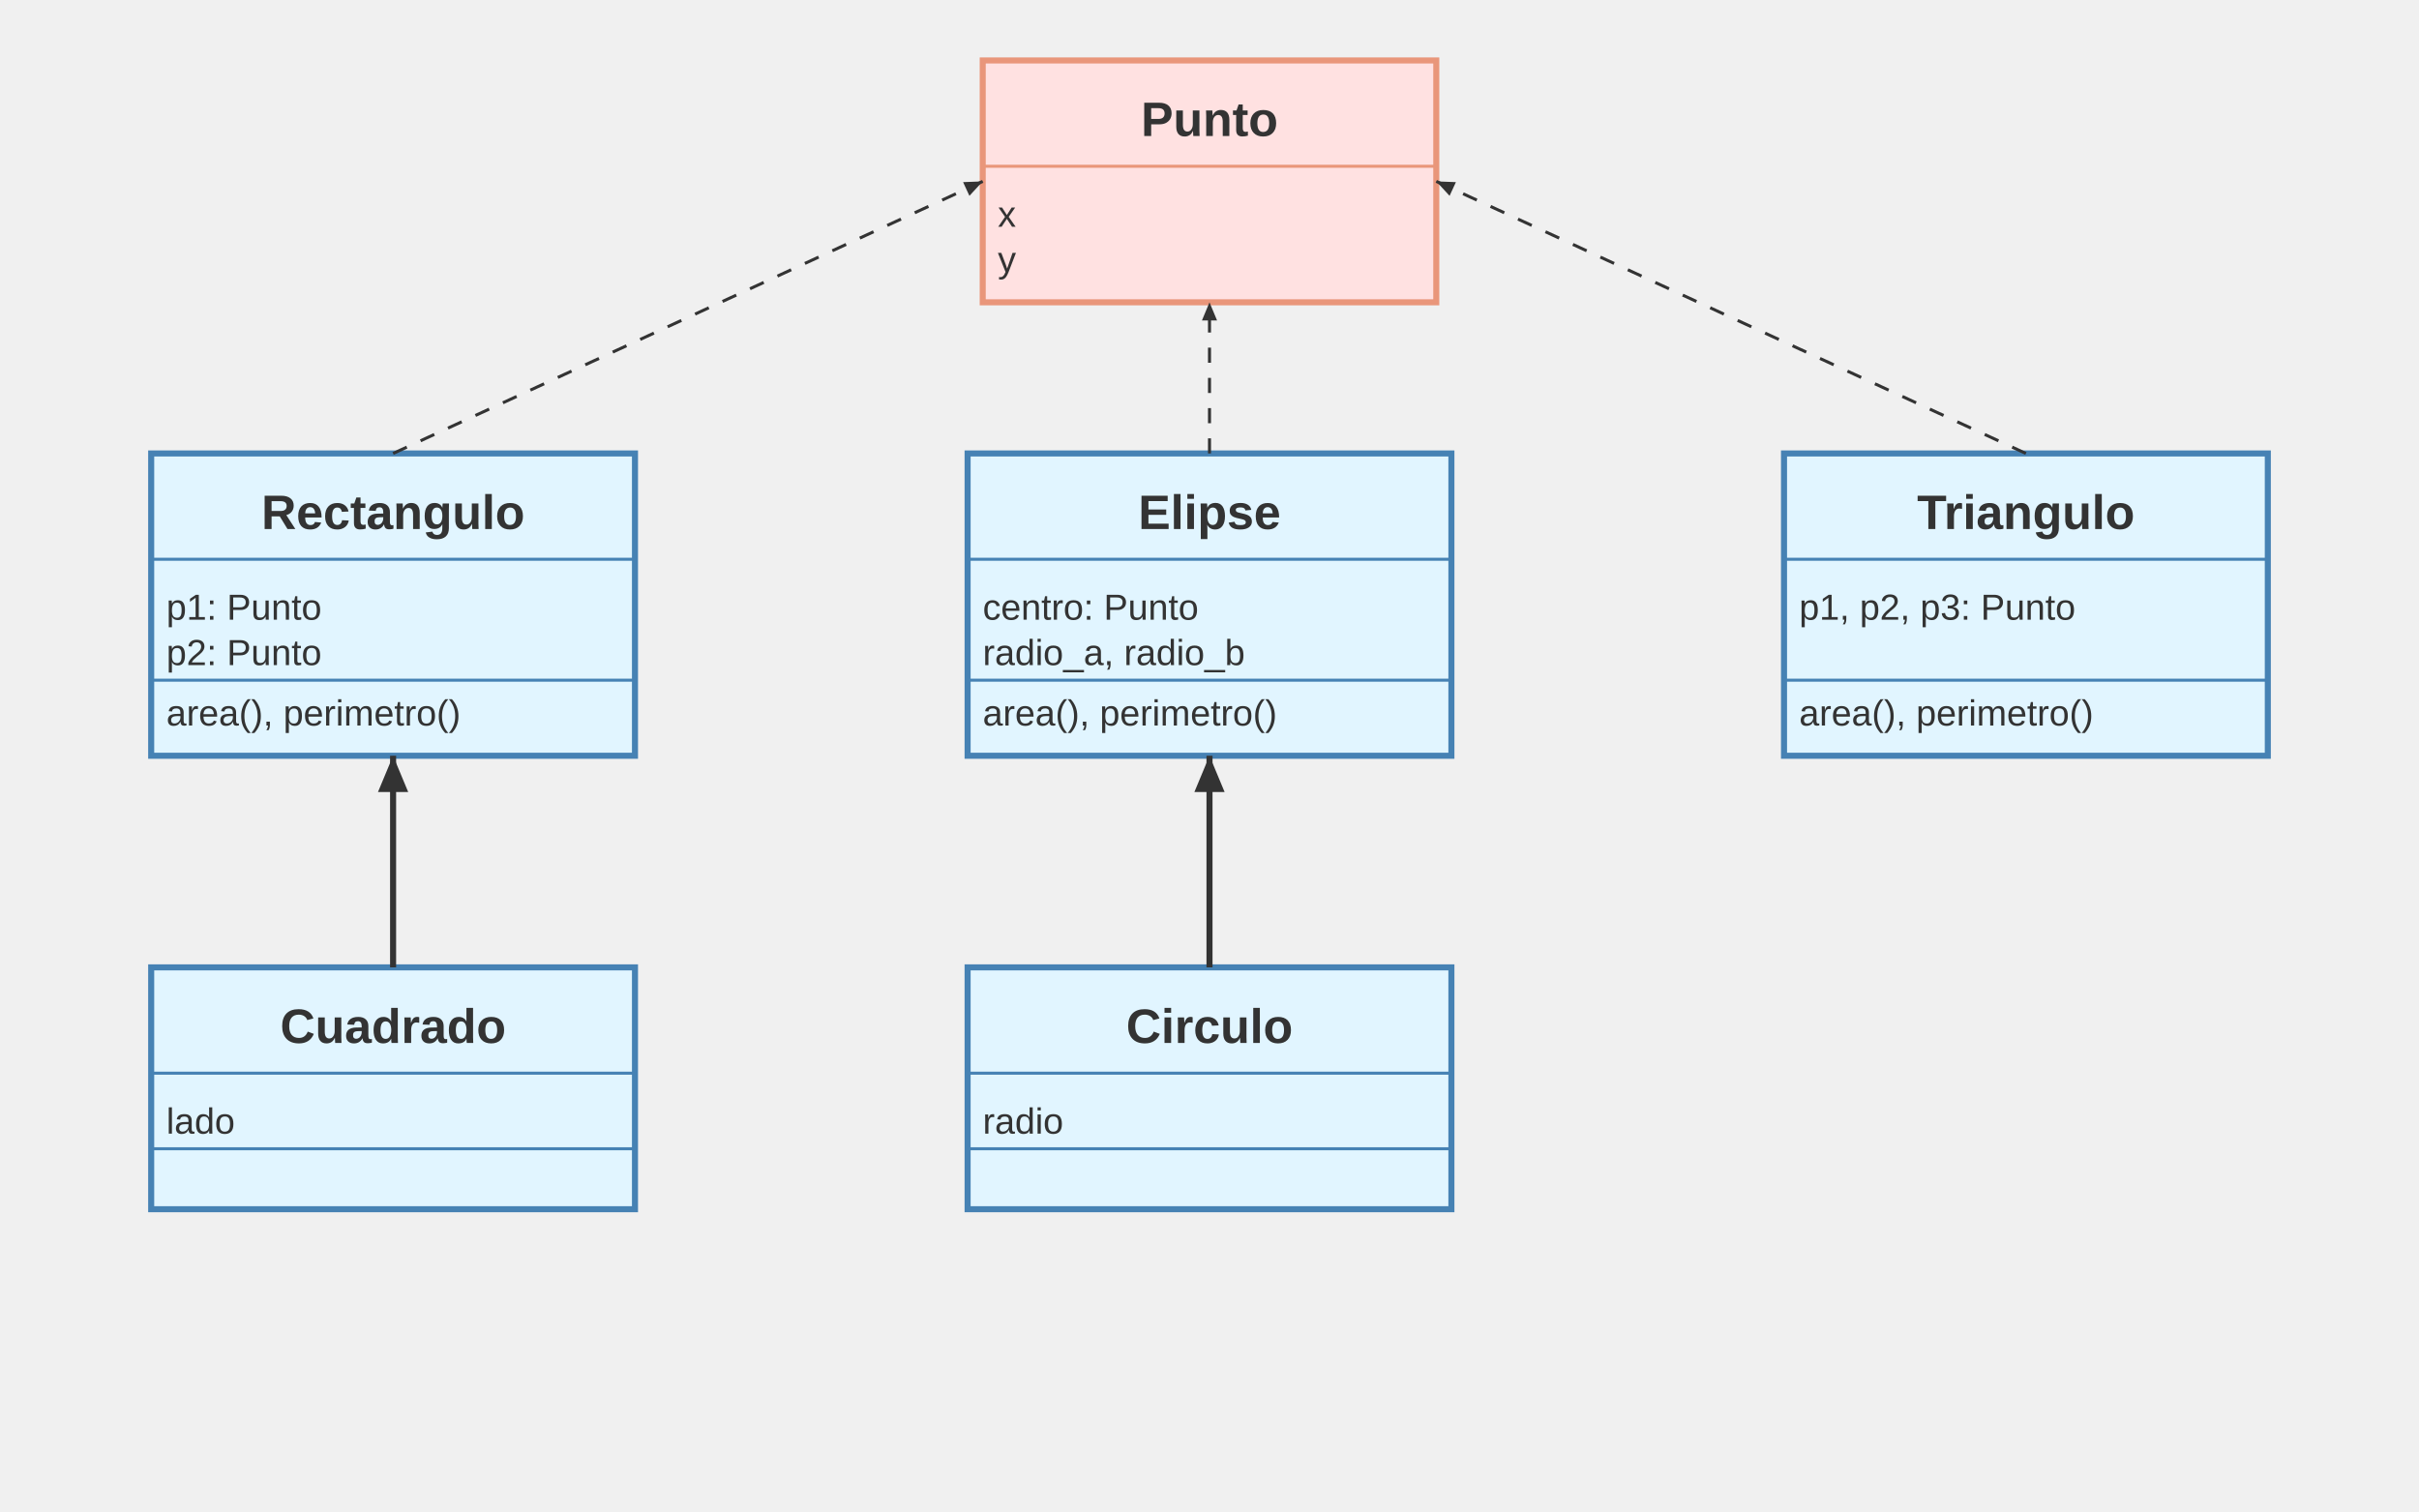
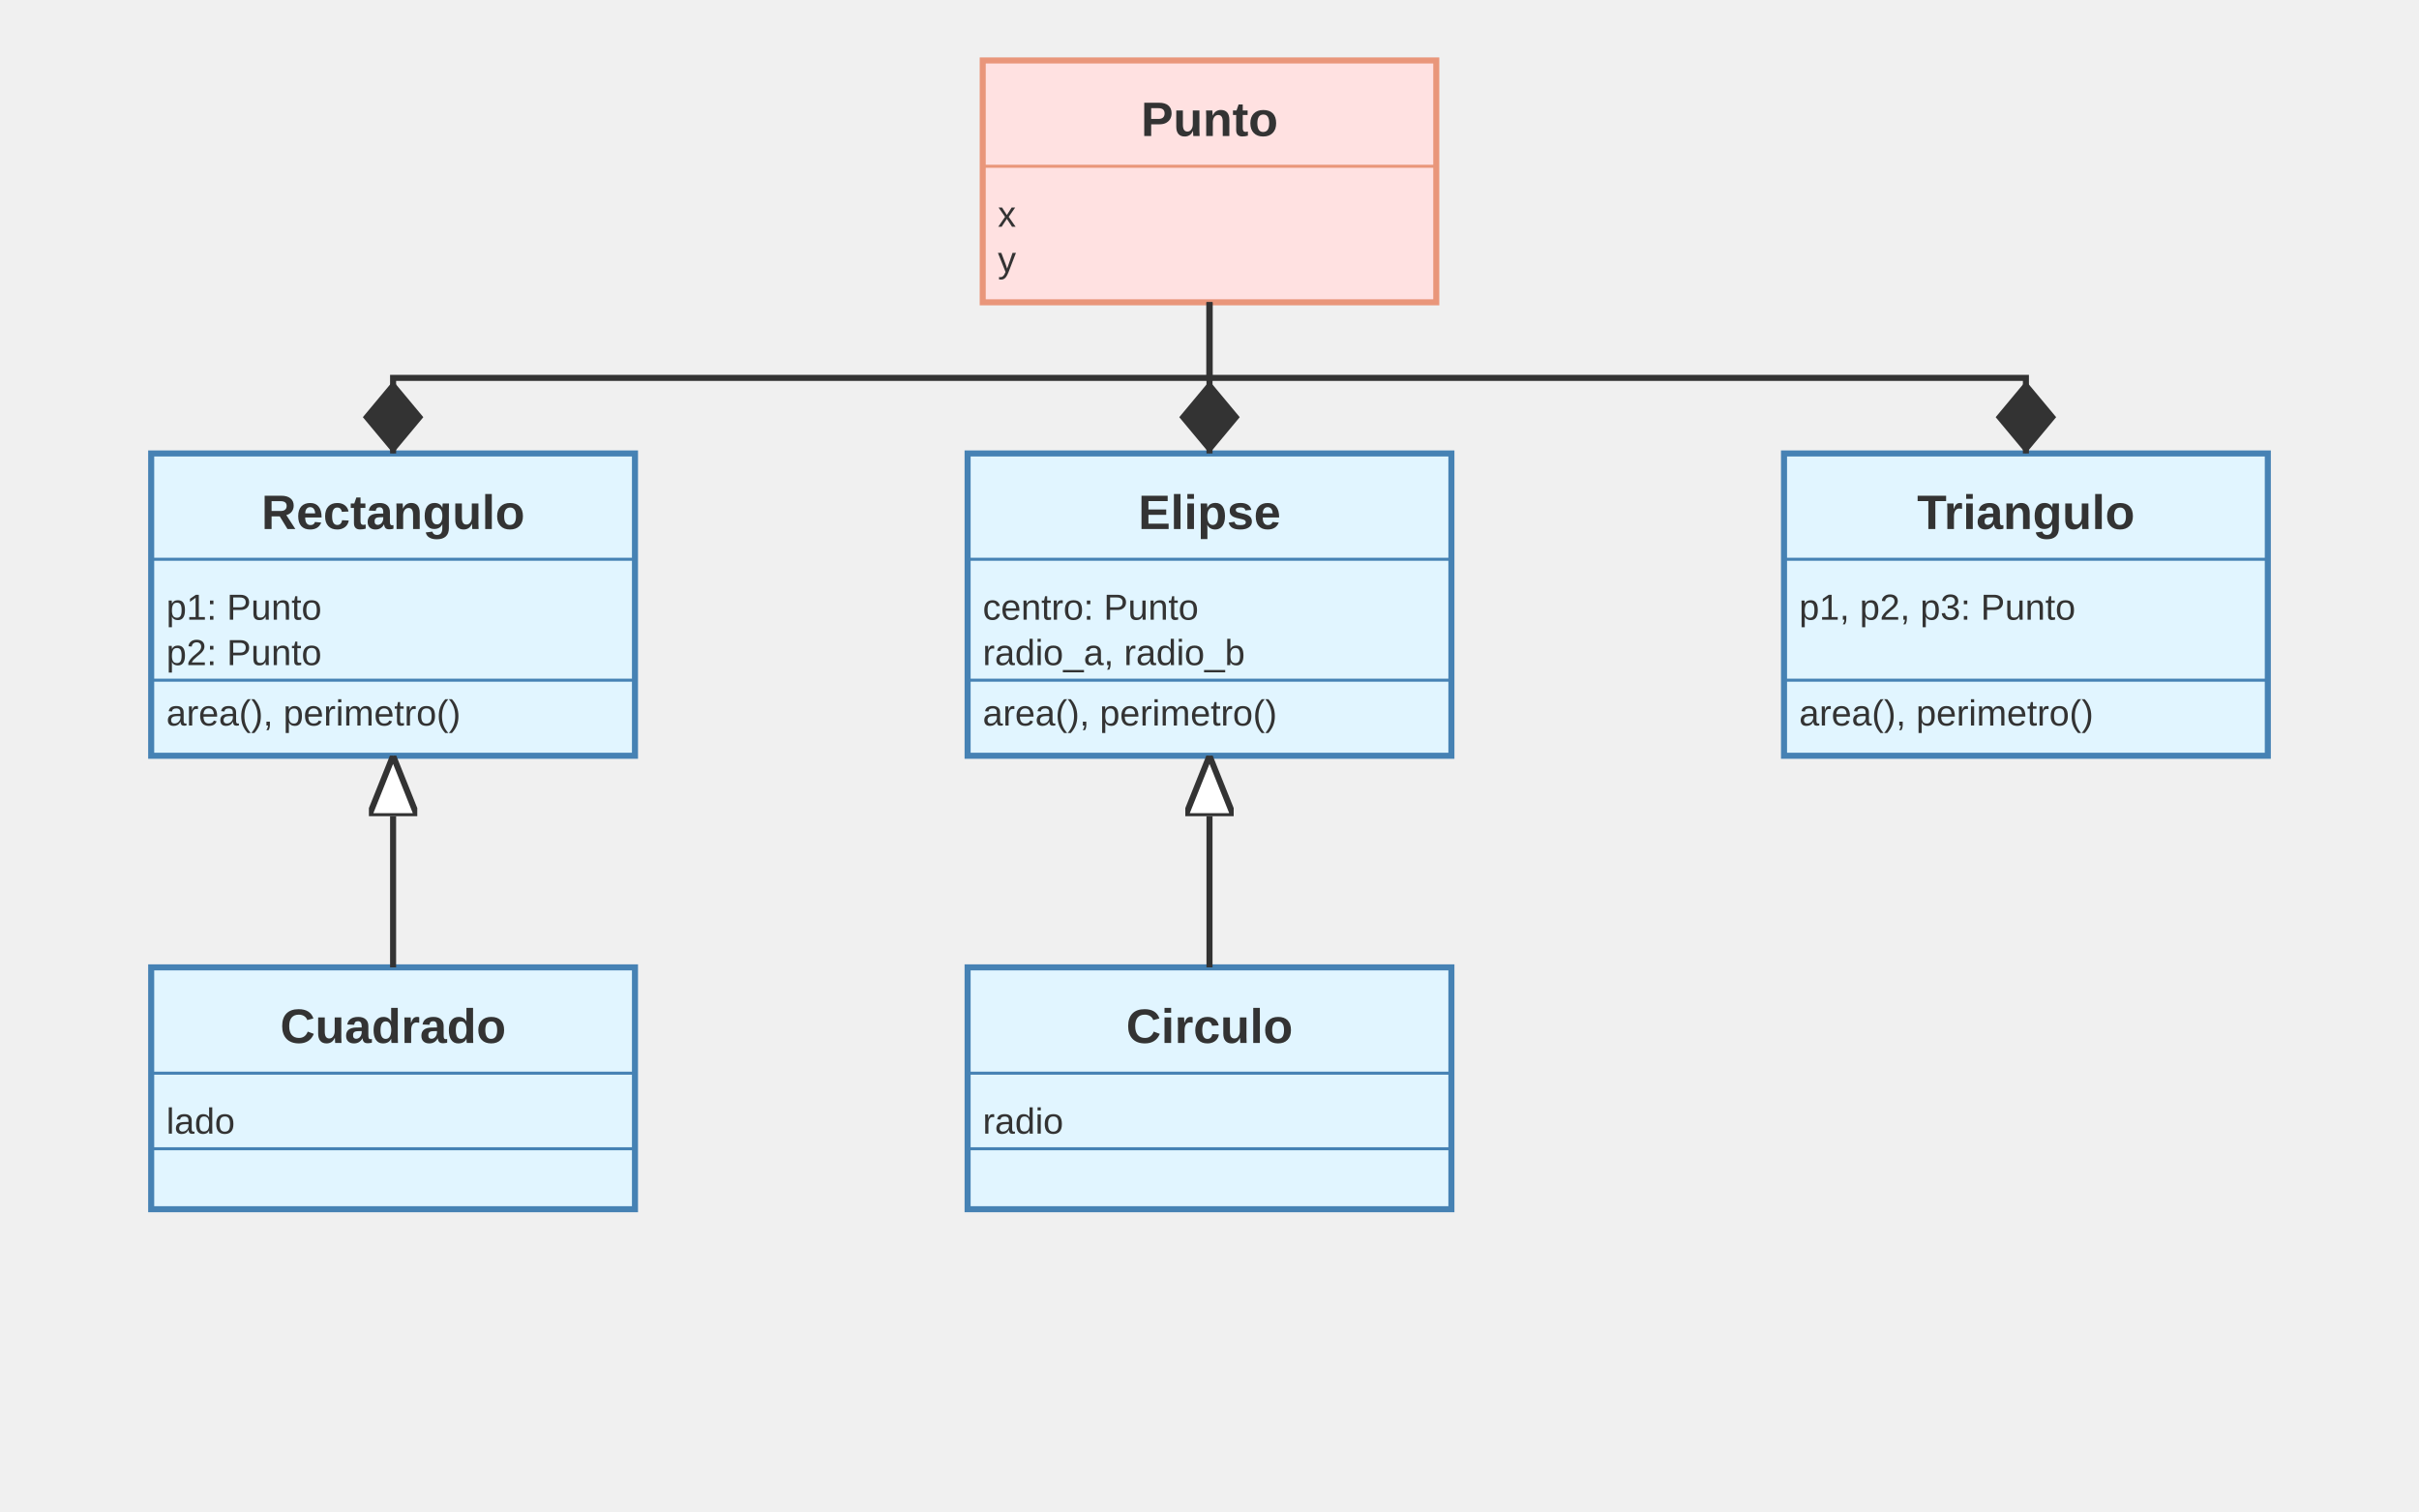
<svg xmlns="http://www.w3.org/2000/svg" viewBox="0 0 800 500">
  <defs>
-     <marker id="arrowhead" markerWidth="6" markerHeight="5" refX="6" refY="2.5" orient="auto">
-       <polygon points="0 0, 6 2.5, 0 5" fill="#333333" />
+     <marker id="arrowhead" markerWidth="10" markerHeight="8" refX="10" refY="4" orient="auto">
+       <polygon points="0 0, 10 4, 0 8" fill="#ffffff" stroke="#333333" stroke-width="1" />
    </marker>
-     <marker id="diamond" markerWidth="6" markerHeight="5" refX="6" refY="2.5" orient="auto">
-       <polygon points="0 0, 6 2.5, 0 5" fill="#ffffff" stroke="#333333" stroke-width="1" />
+     <marker id="diamond" markerWidth="12" markerHeight="10" refX="12" refY="5" orient="auto">
+       <polygon points="0 5, 6 0, 12 5, 6 10" fill="#333333" stroke="none" />
    </marker>
  </defs>
  <g transform="translate(325, 20)">
    <rect x="0" y="0" width="150" height="80" fill="#ffe1e1" stroke="#e9967a" stroke-width="2" />
    <text x="75" y="25" font-family="Arial" font-size="16" font-weight="bold" fill="#333333" text-anchor="middle">Punto</text>
    <line x1="0" y1="35" x2="150" y2="35" stroke="#e9967a" stroke-width="1" />
    <text x="5" y="55" font-family="Arial" font-size="12" fill="#333333">x</text>
    <text x="5" y="70" font-family="Arial" font-size="12" fill="#333333">y</text>
  </g>
  <g transform="translate(50, 150)">
    <rect x="0" y="0" width="160" height="100" fill="#e1f5ff" stroke="#4682b4" stroke-width="2" />
    <text x="80" y="25" font-family="Arial" font-size="16" font-weight="bold" fill="#333333" text-anchor="middle">Rectangulo</text>
    <line x1="0" y1="35" x2="160" y2="35" stroke="#4682b4" stroke-width="1" />
    <text x="5" y="55" font-family="Arial" font-size="12" fill="#333333">p1: Punto</text>
    <text x="5" y="70" font-family="Arial" font-size="12" fill="#333333">p2: Punto</text>
    <line x1="0" y1="75" x2="160" y2="75" stroke="#4682b4" stroke-width="1" />
    <text x="5" y="90" font-family="Arial" font-size="12" fill="#333333">area(), perimetro()</text>
  </g>
  <g transform="translate(320, 150)">
    <rect x="0" y="0" width="160" height="100" fill="#e1f5ff" stroke="#4682b4" stroke-width="2" />
    <text x="80" y="25" font-family="Arial" font-size="16" font-weight="bold" fill="#333333" text-anchor="middle">Elipse</text>
    <line x1="0" y1="35" x2="160" y2="35" stroke="#4682b4" stroke-width="1" />
    <text x="5" y="55" font-family="Arial" font-size="12" fill="#333333">centro: Punto</text>
    <text x="5" y="70" font-family="Arial" font-size="12" fill="#333333">radio_a, radio_b</text>
    <line x1="0" y1="75" x2="160" y2="75" stroke="#4682b4" stroke-width="1" />
    <text x="5" y="90" font-family="Arial" font-size="12" fill="#333333">area(), perimetro()</text>
  </g>
  <g transform="translate(590, 150)">
    <rect x="0" y="0" width="160" height="100" fill="#e1f5ff" stroke="#4682b4" stroke-width="2" />
    <text x="80" y="25" font-family="Arial" font-size="16" font-weight="bold" fill="#333333" text-anchor="middle">Triangulo</text>
    <line x1="0" y1="35" x2="160" y2="35" stroke="#4682b4" stroke-width="1" />
    <text x="5" y="55" font-family="Arial" font-size="12" fill="#333333">p1, p2, p3: Punto</text>
    <line x1="0" y1="75" x2="160" y2="75" stroke="#4682b4" stroke-width="1" />
    <text x="5" y="90" font-family="Arial" font-size="12" fill="#333333">area(), perimetro()</text>
  </g>
  <g transform="translate(50, 320)">
    <rect x="0" y="0" width="160" height="80" fill="#e1f5ff" stroke="#4682b4" stroke-width="2" />
    <text x="80" y="25" font-family="Arial" font-size="16" font-weight="bold" fill="#333333" text-anchor="middle">Cuadrado</text>
    <line x1="0" y1="35" x2="160" y2="35" stroke="#4682b4" stroke-width="1" />
    <text x="5" y="55" font-family="Arial" font-size="12" fill="#333333">lado</text>
    <line x1="0" y1="60" x2="160" y2="60" stroke="#4682b4" stroke-width="1" />
    <text x="5" y="75" font-family="Arial" font-size="12" fill="#333333" />
  </g>
  <g transform="translate(320, 320)">
    <rect x="0" y="0" width="160" height="80" fill="#e1f5ff" stroke="#4682b4" stroke-width="2" />
    <text x="80" y="25" font-family="Arial" font-size="16" font-weight="bold" fill="#333333" text-anchor="middle">Circulo</text>
    <line x1="0" y1="35" x2="160" y2="35" stroke="#4682b4" stroke-width="1" />
    <text x="5" y="55" font-family="Arial" font-size="12" fill="#333333">radio</text>
    <line x1="0" y1="60" x2="160" y2="60" stroke="#4682b4" stroke-width="1" />
    <text x="5" y="75" font-family="Arial" font-size="12" fill="#333333" />
  </g>
  <path d="M 130 320 L 130 250" stroke="#333333" stroke-width="2" fill="none" marker-end="url(#arrowhead)" />
  <path d="M 400 320 L 400 250" stroke="#333333" stroke-width="2" fill="none" marker-end="url(#arrowhead)" />
-   <path d="M 130 150 L 325 60" stroke="#333333" stroke-width="1" stroke-dasharray="5,5" fill="none" marker-end="url(#arrowhead)" />
-   <path d="M 400 150 L 400 100" stroke="#333333" stroke-width="1" stroke-dasharray="5,5" fill="none" marker-end="url(#arrowhead)" />
-   <path d="M 670 150 L 475 60" stroke="#333333" stroke-width="1" stroke-dasharray="5,5" fill="none" marker-end="url(#arrowhead)" />
+   <path d="M 400 100 L 400 125 L 130 125 L 130 150" stroke="#333333" stroke-width="2" fill="none" marker-end="url(#diamond)" />
+   <path d="M 400 100 L 400 150" stroke="#333333" stroke-width="2" fill="none" marker-end="url(#diamond)" />
+   <path d="M 400 100 L 400 125 L 670 125 L 670 150" stroke="#333333" stroke-width="2" fill="none" marker-end="url(#diamond)" />
</svg>
